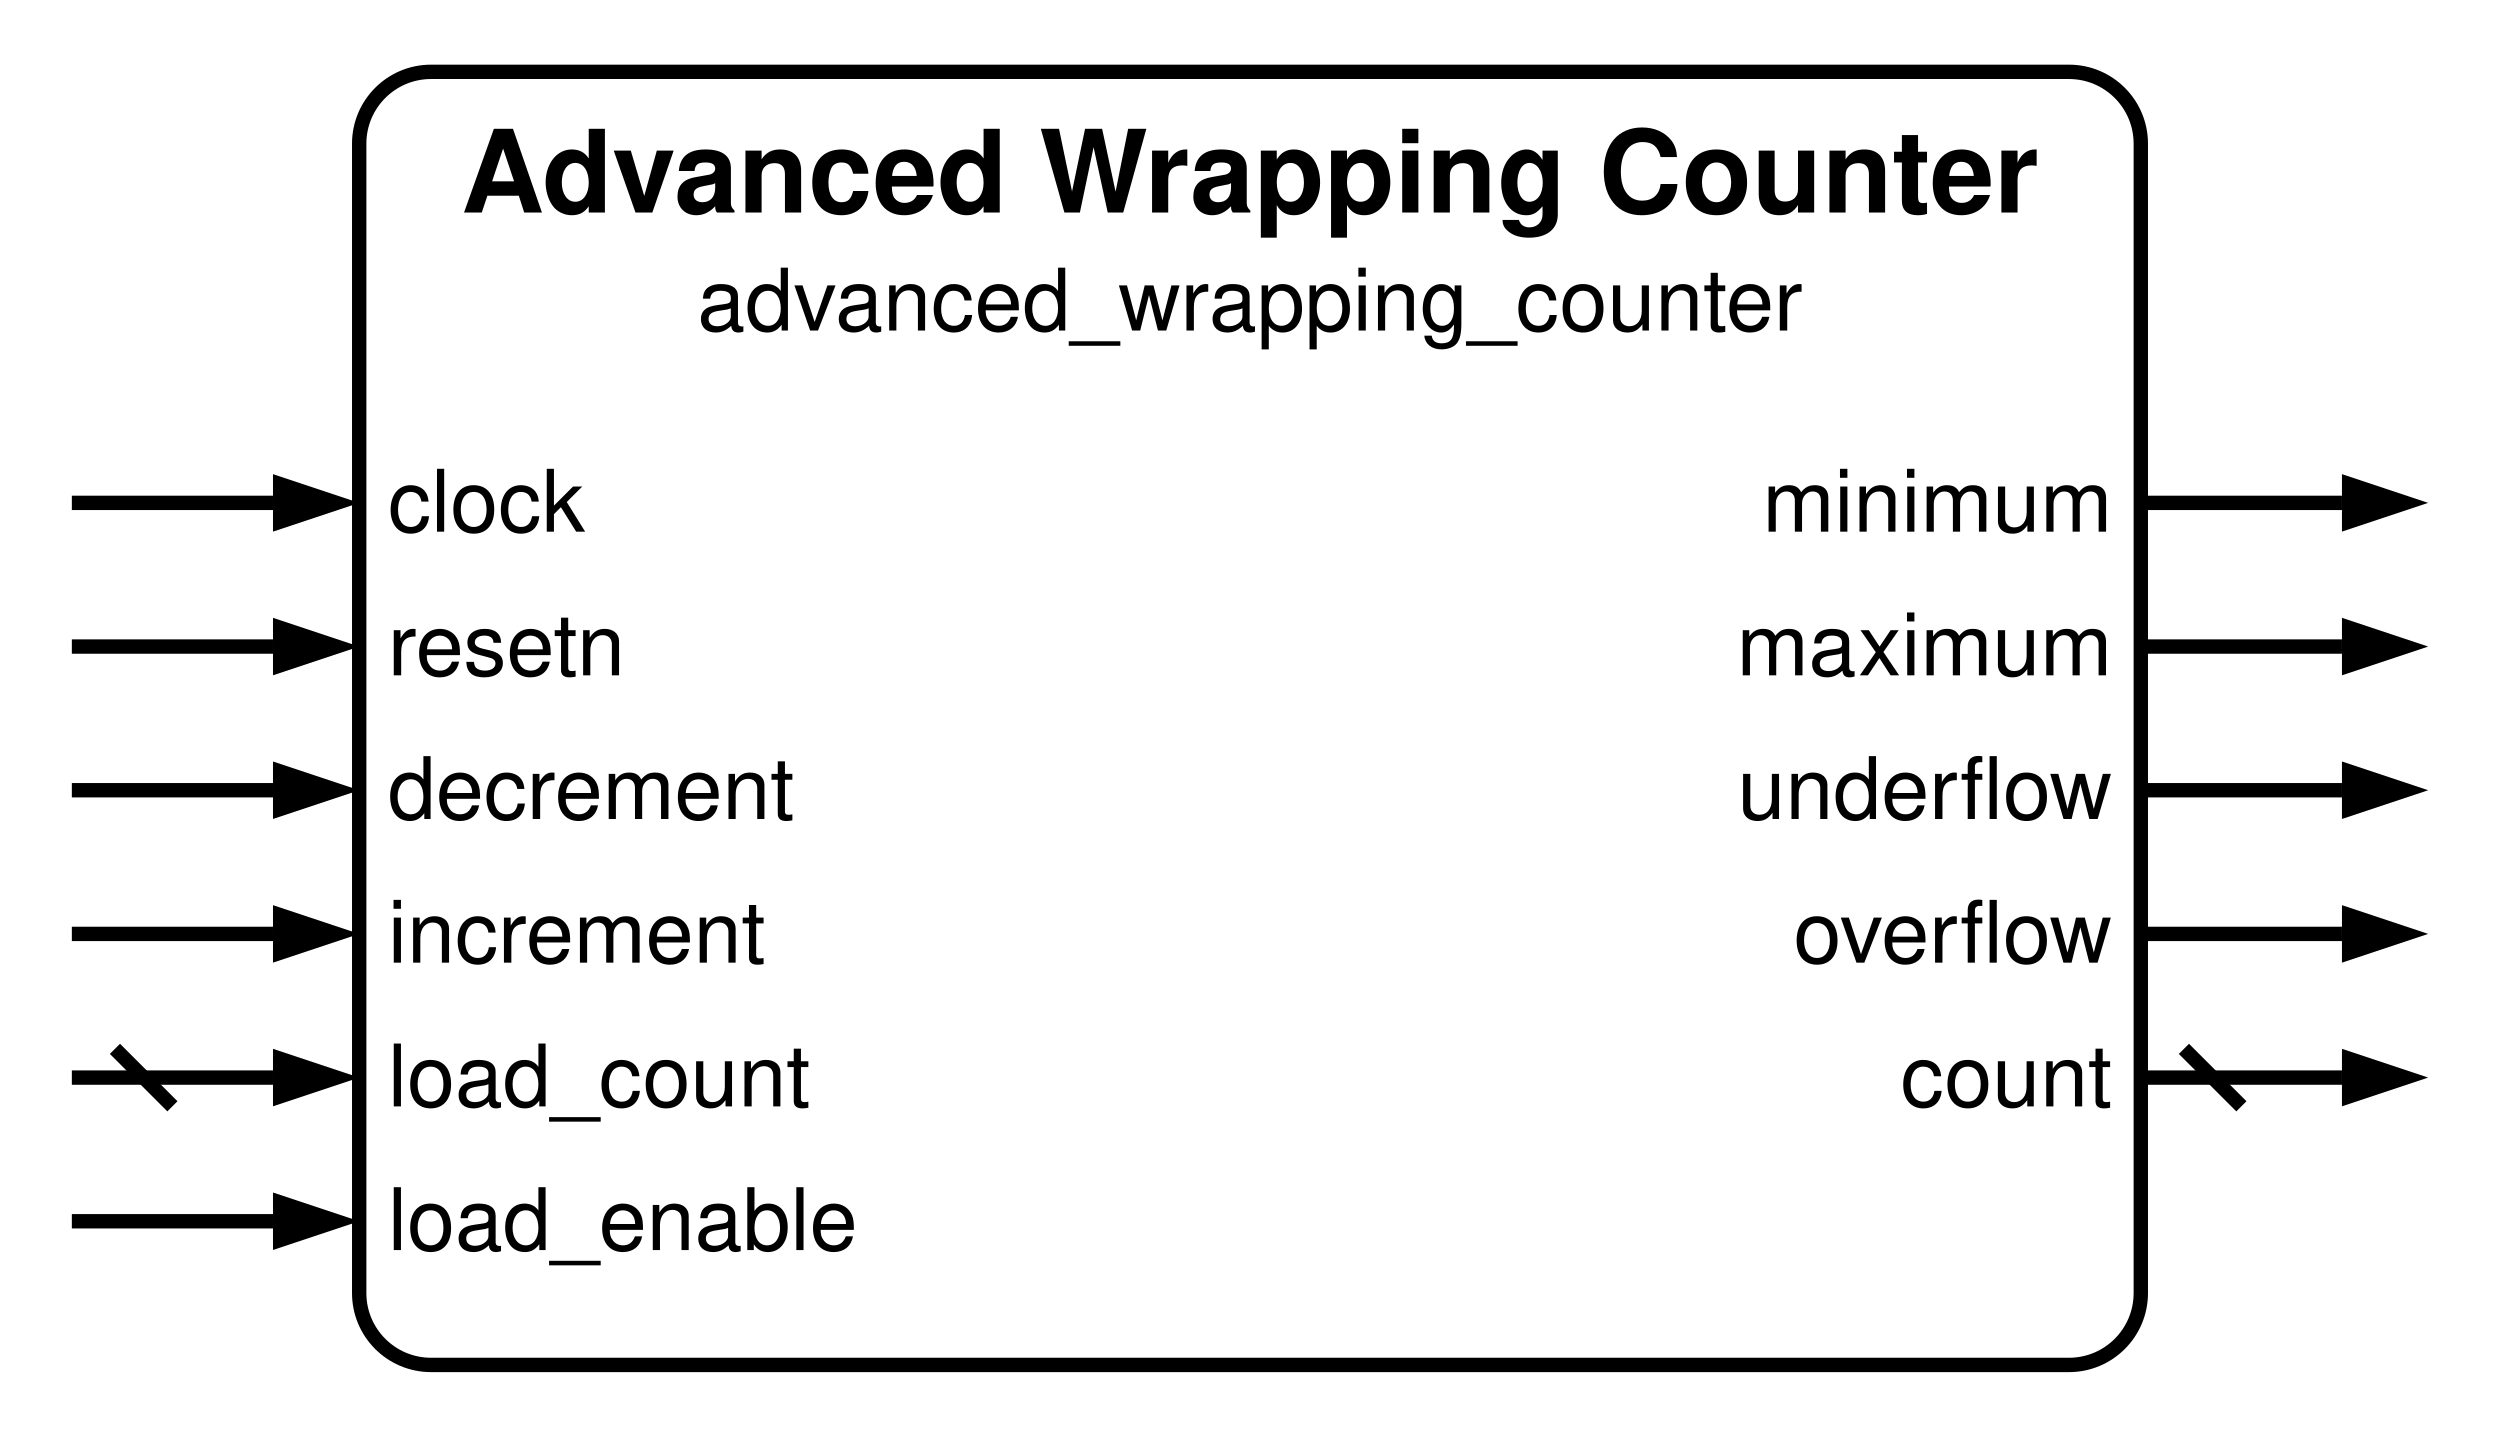
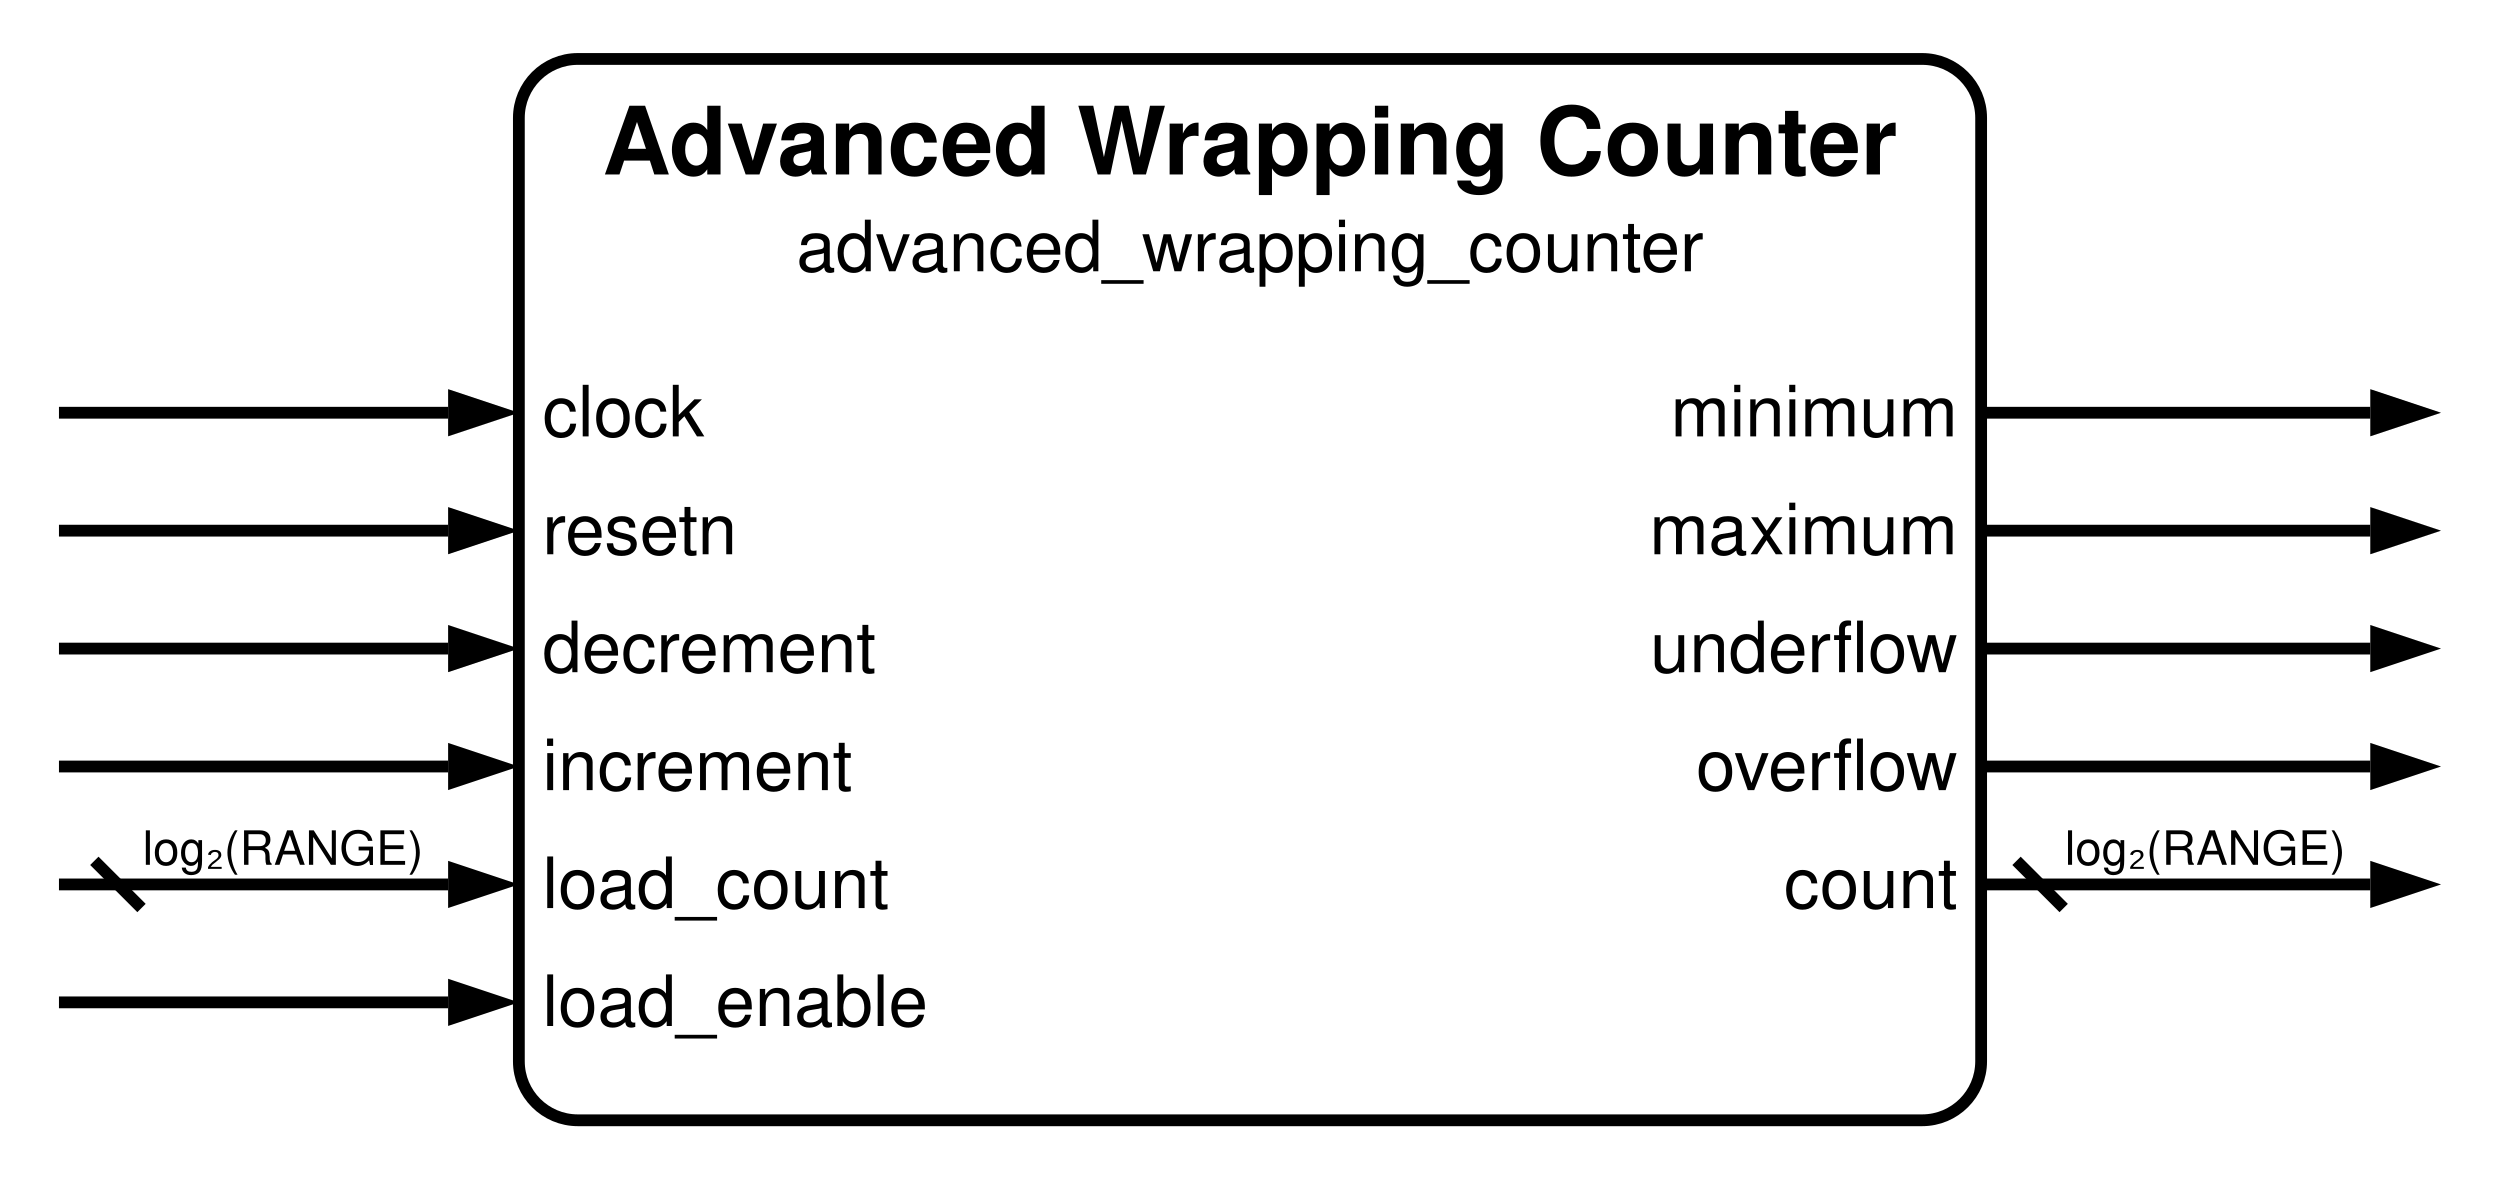
- <svg xmlns="http://www.w3.org/2000/svg" width="348" height="200" viewBox="0 0 174 100">
-   <rect x="25" y="5" width="124" height="90" fill="none" stroke="black" stroke-width="1" rx="5" />
-   <text x="87" y="12" text-anchor="middle" dominant-baseline="middle" font-family="Helvetica" font-size="8" font-weight="bold" fill="black">Advanced Wrapping Counter</text>
-   <text x="87" y="21" text-anchor="middle" dominant-baseline="middle" font-family="Helvetica" font-size="6" font-weight="regular" fill="black">advanced_wrapping_counter</text>
-   <text x="27" y="35" text-anchor="start" dominant-baseline="middle" font-family="Helvetica" font-size="6" font-weight="regular" fill="black">clock</text>
-   <line x1="19" y1="35" x2="5" y2="35" stroke="black" stroke-width="1" />
-   <path d="M 25 35 l -6 +2.0 v -4 z" fill="black" />
-   <text x="147" y="35" text-anchor="end" dominant-baseline="middle" font-family="Helvetica" font-size="6" font-weight="regular" fill="black">minimum</text>
-   <line x1="149" y1="35" x2="163" y2="35" stroke="black" stroke-width="1" />
-   <path d="M 169 35 l -6 +2.0 v -4 z" fill="black" />
-   <text x="27" y="45" text-anchor="start" dominant-baseline="middle" font-family="Helvetica" font-size="6" font-weight="regular" fill="black">resetn</text>
-   <line x1="19" y1="45" x2="5" y2="45" stroke="black" stroke-width="1" />
-   <path d="M 25 45 l -6 +2.0 v -4 z" fill="black" />
-   <text x="147" y="45" text-anchor="end" dominant-baseline="middle" font-family="Helvetica" font-size="6" font-weight="regular" fill="black">maximum</text>
-   <line x1="149" y1="45" x2="163" y2="45" stroke="black" stroke-width="1" />
-   <path d="M 169 45 l -6 +2.0 v -4 z" fill="black" />
-   <text x="27" y="55" text-anchor="start" dominant-baseline="middle" font-family="Helvetica" font-size="6" font-weight="regular" fill="black">decrement</text>
-   <line x1="19" y1="55" x2="5" y2="55" stroke="black" stroke-width="1" />
-   <path d="M 25 55 l -6 +2.0 v -4 z" fill="black" />
-   <text x="147" y="55" text-anchor="end" dominant-baseline="middle" font-family="Helvetica" font-size="6" font-weight="regular" fill="black">underflow</text>
-   <line x1="149" y1="55" x2="163" y2="55" stroke="black" stroke-width="1" />
-   <path d="M 169 55 l -6 +2.0 v -4 z" fill="black" />
-   <text x="27" y="65" text-anchor="start" dominant-baseline="middle" font-family="Helvetica" font-size="6" font-weight="regular" fill="black">increment</text>
-   <line x1="19" y1="65" x2="5" y2="65" stroke="black" stroke-width="1" />
-   <path d="M 25 65 l -6 +2.0 v -4 z" fill="black" />
-   <text x="147" y="65" text-anchor="end" dominant-baseline="middle" font-family="Helvetica" font-size="6" font-weight="regular" fill="black">overflow</text>
-   <line x1="149" y1="65" x2="163" y2="65" stroke="black" stroke-width="1" />
-   <path d="M 169 65 l -6 +2.0 v -4 z" fill="black" />
-   <text x="27" y="75" text-anchor="start" dominant-baseline="middle" font-family="Helvetica" font-size="6" font-weight="regular" fill="black">load_count</text>
-   <line x1="19" y1="75" x2="5" y2="75" stroke="black" stroke-width="1" />
-   <path d="M 25 75 l -6 +2.0 v -4 z" fill="black" />
+ <svg xmlns="http://www.w3.org/2000/svg" width="424" height="200" viewBox="0 0 212 100">
+   <rect x="44" y="5" width="124" height="90" fill="none" stroke="black" stroke-width="1" rx="5" />
+   <text x="106" y="12" text-anchor="middle" dominant-baseline="middle" font-family="Helvetica" font-size="8" font-weight="bold" fill="black">Advanced Wrapping Counter</text>
+   <text x="106" y="21" text-anchor="middle" dominant-baseline="middle" font-family="Helvetica" font-size="6" font-weight="regular" fill="black">advanced_wrapping_counter</text>
+   <text x="46" y="35" text-anchor="start" dominant-baseline="middle" font-family="Helvetica" font-size="6" font-weight="regular" fill="black">clock</text>
+   <line x1="38" y1="35" x2="5" y2="35" stroke="black" stroke-width="1" />
+   <path d="M 44 35 l -6 +2.0 v -4 z" fill="black" />
+   <text x="166" y="35" text-anchor="end" dominant-baseline="middle" font-family="Helvetica" font-size="6" font-weight="regular" fill="black">minimum</text>
+   <line x1="168" y1="35" x2="201" y2="35" stroke="black" stroke-width="1" />
+   <path d="M 207 35 l -6 +2.0 v -4 z" fill="black" />
+   <text x="46" y="45" text-anchor="start" dominant-baseline="middle" font-family="Helvetica" font-size="6" font-weight="regular" fill="black">resetn</text>
+   <line x1="38" y1="45" x2="5" y2="45" stroke="black" stroke-width="1" />
+   <path d="M 44 45 l -6 +2.0 v -4 z" fill="black" />
+   <text x="166" y="45" text-anchor="end" dominant-baseline="middle" font-family="Helvetica" font-size="6" font-weight="regular" fill="black">maximum</text>
+   <line x1="168" y1="45" x2="201" y2="45" stroke="black" stroke-width="1" />
+   <path d="M 207 45 l -6 +2.0 v -4 z" fill="black" />
+   <text x="46" y="55" text-anchor="start" dominant-baseline="middle" font-family="Helvetica" font-size="6" font-weight="regular" fill="black">decrement</text>
+   <line x1="38" y1="55" x2="5" y2="55" stroke="black" stroke-width="1" />
+   <path d="M 44 55 l -6 +2.0 v -4 z" fill="black" />
+   <text x="166" y="55" text-anchor="end" dominant-baseline="middle" font-family="Helvetica" font-size="6" font-weight="regular" fill="black">underflow</text>
+   <line x1="168" y1="55" x2="201" y2="55" stroke="black" stroke-width="1" />
+   <path d="M 207 55 l -6 +2.0 v -4 z" fill="black" />
+   <text x="46" y="65" text-anchor="start" dominant-baseline="middle" font-family="Helvetica" font-size="6" font-weight="regular" fill="black">increment</text>
+   <line x1="38" y1="65" x2="5" y2="65" stroke="black" stroke-width="1" />
+   <path d="M 44 65 l -6 +2.0 v -4 z" fill="black" />
+   <text x="166" y="65" text-anchor="end" dominant-baseline="middle" font-family="Helvetica" font-size="6" font-weight="regular" fill="black">overflow</text>
+   <line x1="168" y1="65" x2="201" y2="65" stroke="black" stroke-width="1" />
+   <path d="M 207 65 l -6 +2.0 v -4 z" fill="black" />
+   <text x="46" y="75" text-anchor="start" dominant-baseline="middle" font-family="Helvetica" font-size="6" font-weight="regular" fill="black">load_count</text>
+   <line x1="38" y1="75" x2="5" y2="75" stroke="black" stroke-width="1" />
+   <path d="M 44 75 l -6 +2.0 v -4 z" fill="black" />
  <line x1="8" y1="73" x2="12" y2="77" stroke="black" stroke-width="1" />
-   <text x="147" y="75" text-anchor="end" dominant-baseline="middle" font-family="Helvetica" font-size="6" font-weight="regular" fill="black">count</text>
-   <line x1="149" y1="75" x2="163" y2="75" stroke="black" stroke-width="1" />
-   <path d="M 169 75 l -6 +2.0 v -4 z" fill="black" />
-   <line x1="152" y1="73" x2="156" y2="77" stroke="black" stroke-width="1" />
-   <text x="27" y="85" text-anchor="start" dominant-baseline="middle" font-family="Helvetica" font-size="6" font-weight="regular" fill="black">load_enable</text>
-   <line x1="19" y1="85" x2="5" y2="85" stroke="black" stroke-width="1" />
-   <path d="M 25 85 l -6 +2.0 v -4 z" fill="black" />
+   <text x="24" y="72" text-anchor="middle" dominant-baseline="middle" font-family="Helvetica" font-size="4" font-weight="regular" fill="black">log₂(RANGE)</text>
+   <text x="166" y="75" text-anchor="end" dominant-baseline="middle" font-family="Helvetica" font-size="6" font-weight="regular" fill="black">count</text>
+   <line x1="168" y1="75" x2="201" y2="75" stroke="black" stroke-width="1" />
+   <path d="M 207 75 l -6 +2.0 v -4 z" fill="black" />
+   <line x1="171" y1="73" x2="175" y2="77" stroke="black" stroke-width="1" />
+   <text x="187" y="72" text-anchor="middle" dominant-baseline="middle" font-family="Helvetica" font-size="4" font-weight="regular" fill="black">log₂(RANGE)</text>
+   <text x="46" y="85" text-anchor="start" dominant-baseline="middle" font-family="Helvetica" font-size="6" font-weight="regular" fill="black">load_enable</text>
+   <line x1="38" y1="85" x2="5" y2="85" stroke="black" stroke-width="1" />
+   <path d="M 44 85 l -6 +2.0 v -4 z" fill="black" />
  <style>
      @media (prefers-color-scheme: dark) {
        :root {
          filter: invert(100%) hue-rotate(180deg);
        }
      }
    </style>
</svg>
